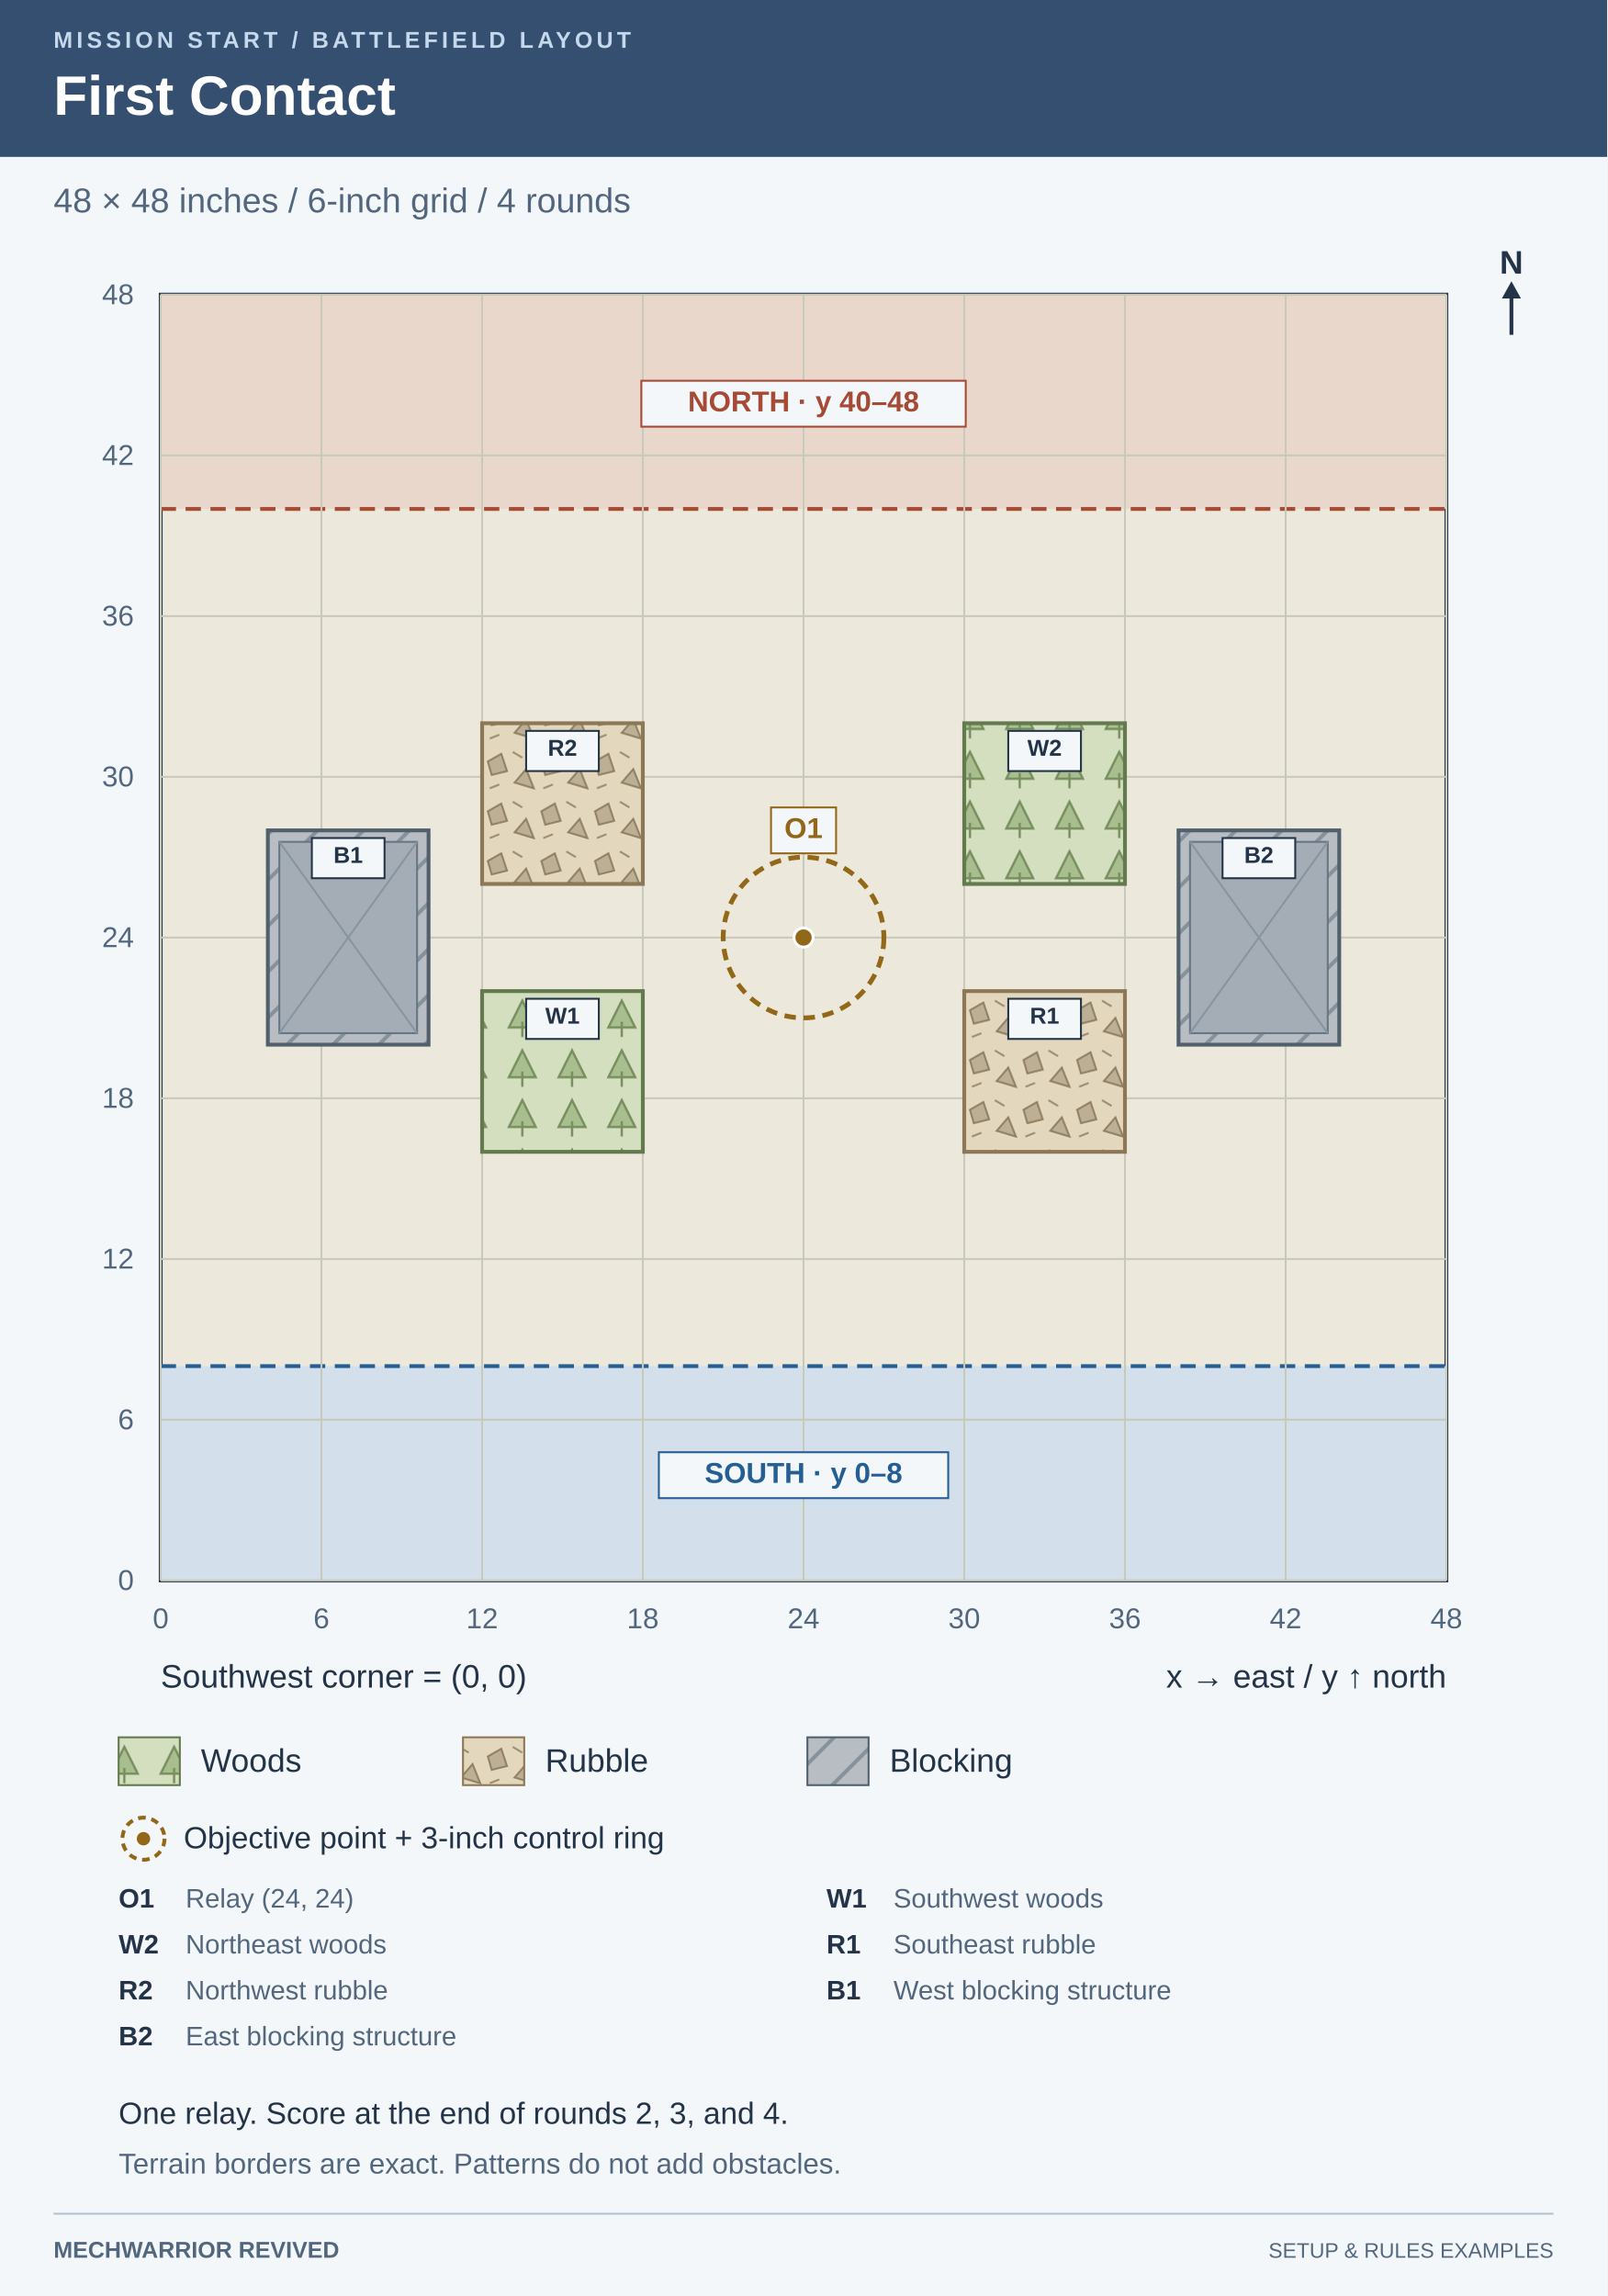
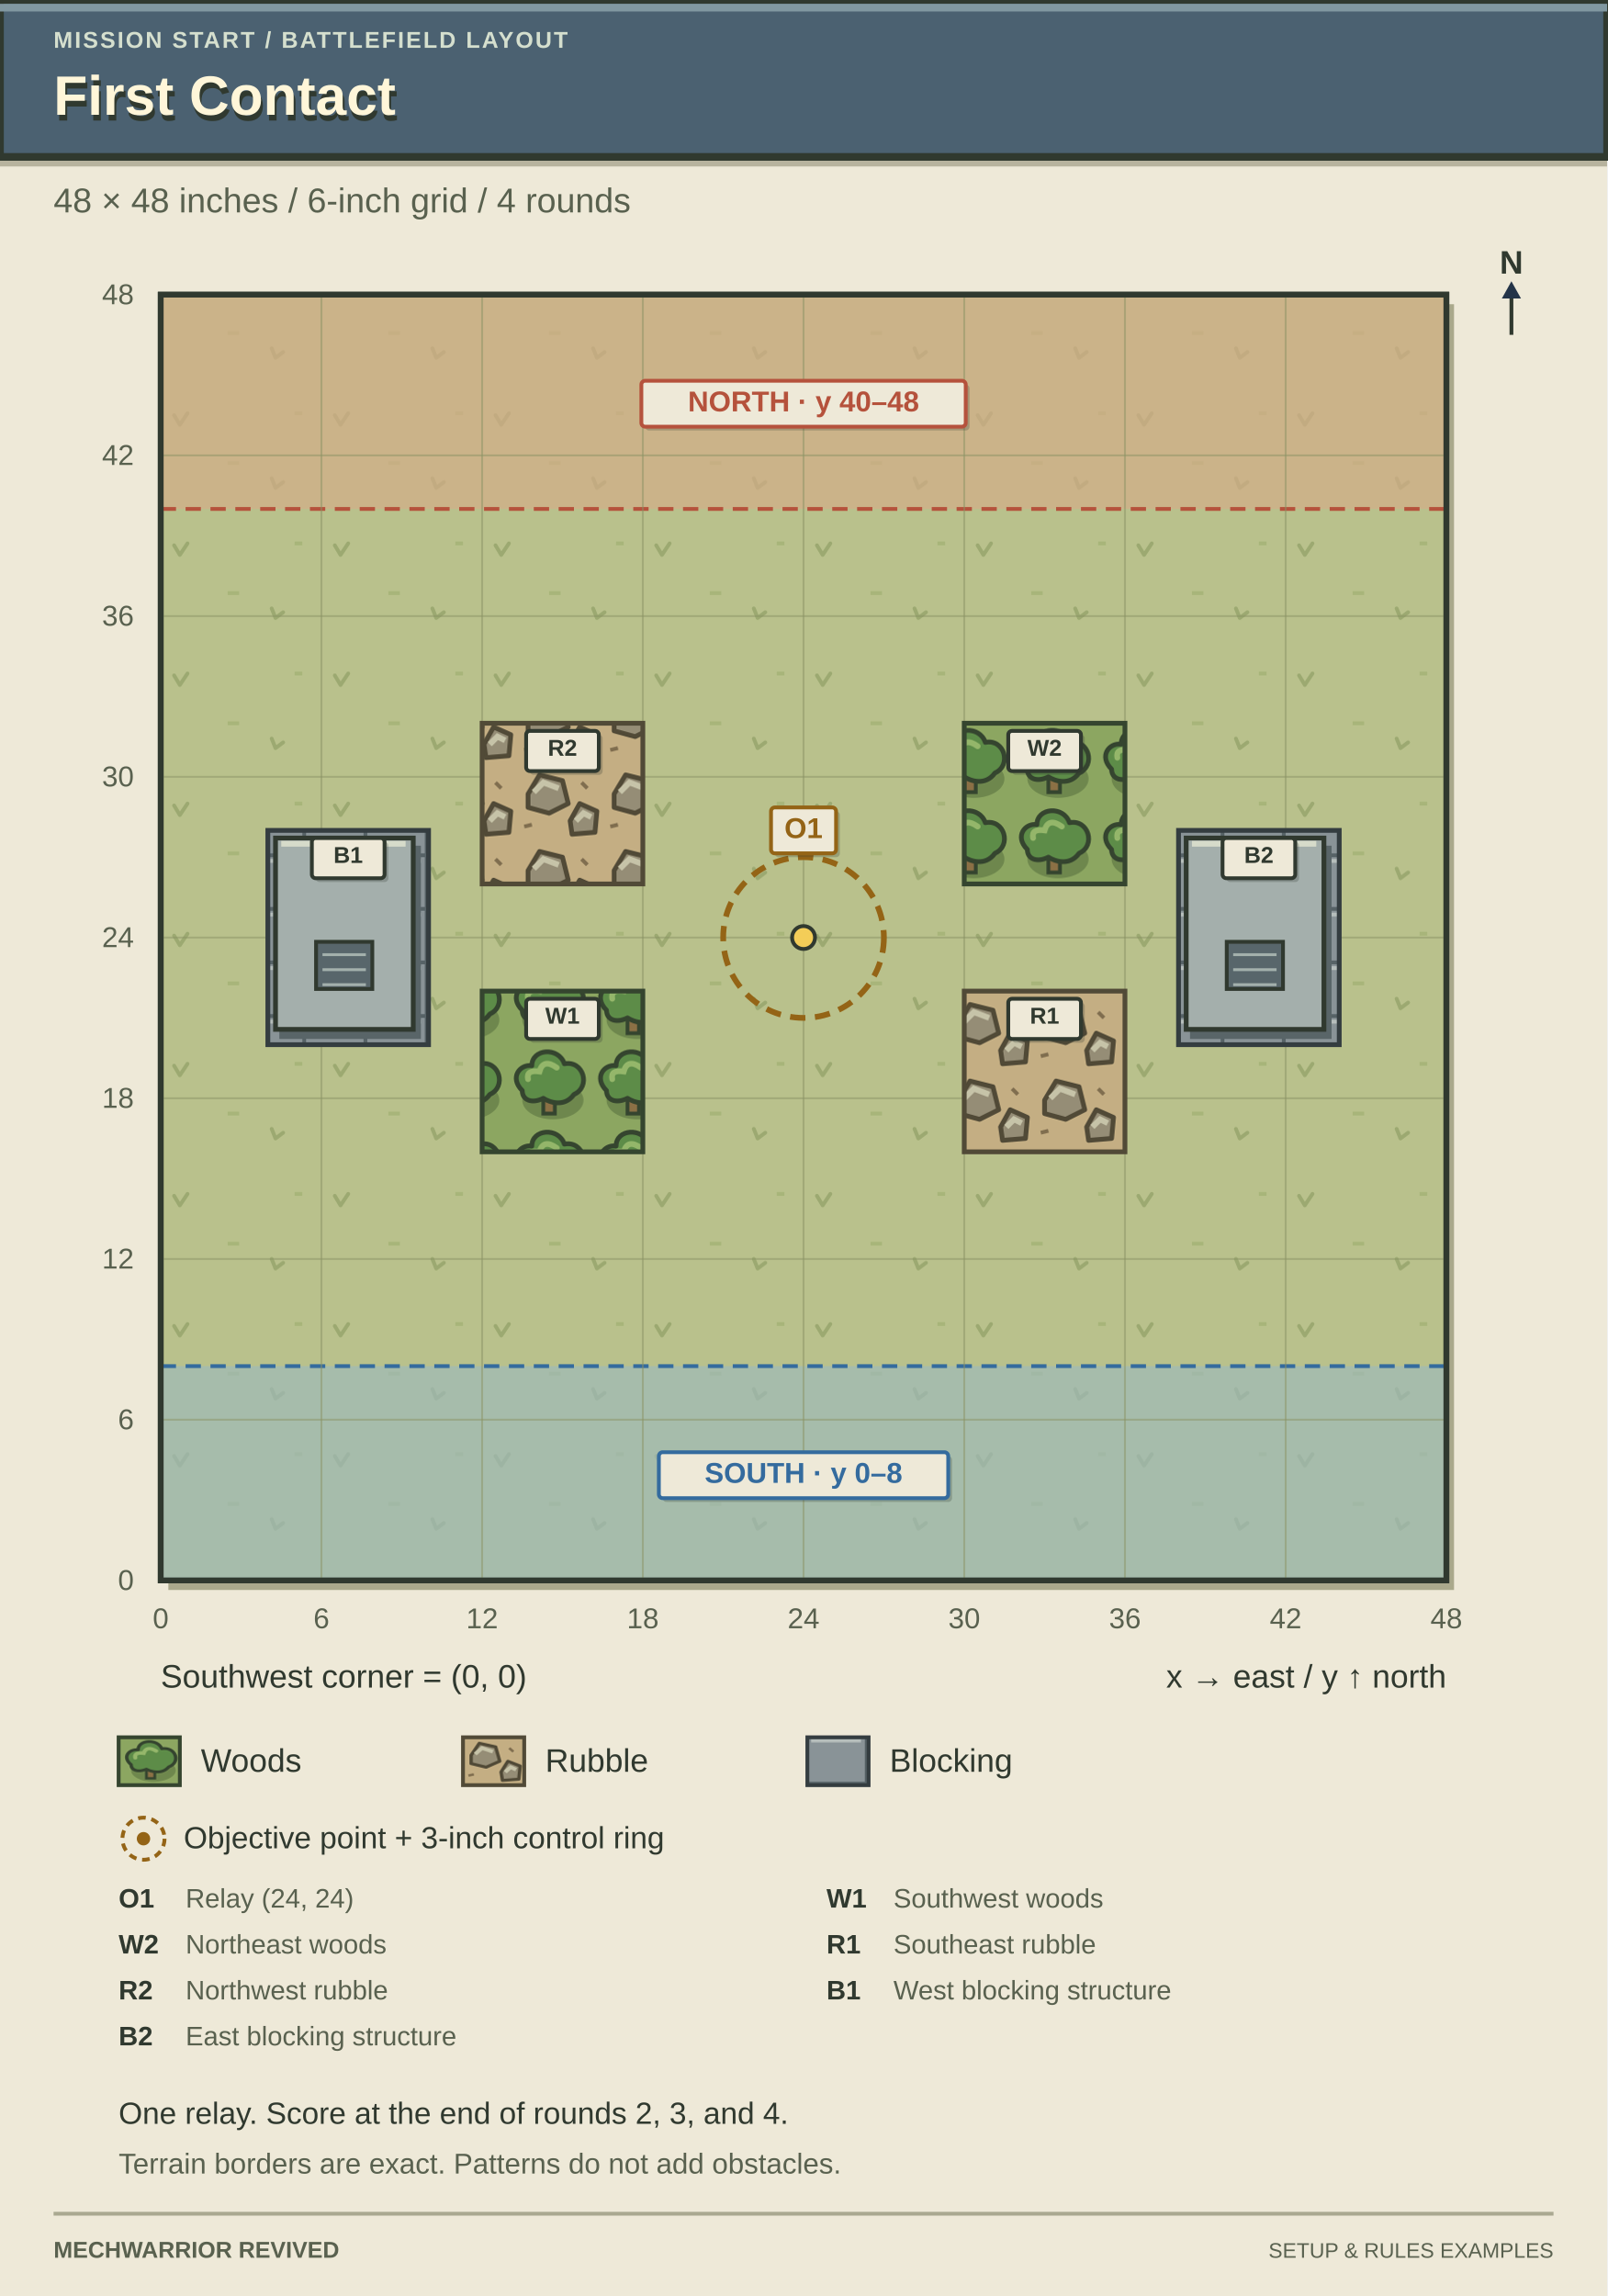
<svg xmlns="http://www.w3.org/2000/svg" width="840" height="1200" viewBox="0 0 840 1200" role="img" aria-labelledby="title desc">
  <defs>
-     <pattern id="woods" patternUnits="userSpaceOnUse" width="26" height="26">
-       <rect width="26" height="26" fill="#d4dfbf" />
-       <path d="M13 3L20 17H6Z M13 14V22" fill="#a9be8e" stroke="#788f60" stroke-width="1.2" />
+     <pattern id="ground" patternUnits="userSpaceOnUse" width="84" height="68">
+       <rect width="84" height="68" fill="#b9c18c" />
+       <path d="M10 18l-3 -5m3 5l4 -6M60 51l-2 -5m2 5l4 -3" fill="none" stroke="#9ca971" stroke-width="2" stroke-linecap="round" />
+       <path d="M35 38h6M70 12h4" stroke="#a8b57a" stroke-width="2" />
    </pattern>
-     <pattern id="rubble" patternUnits="userSpaceOnUse" width="28" height="26">
-       <rect width="28" height="26" fill="#e3d7bd" />
-       <path d="M3 8L10 4L13 13L5 15Z M17 19L23 12L27 22Z" fill="#bdaf94" stroke="#918164" />
-       <path d="M16 3L21 6M4 22L9 20" stroke="#9f8c6b" />
+     <pattern id="woods" patternUnits="userSpaceOnUse" width="44" height="42">
+       <rect width="44" height="42" fill="#8ca661" />
+       <ellipse cx="25" cy="29" rx="16" ry="10" fill="#6e874d" />
+       <path d="M20 26v10h6V25" fill="#8b7045" stroke="#35452f" stroke-width="2" />
+       <path d="M9 24C2 17 8 10 14 11C14 2 28 1 31 10C41 8 45 22 36 26C31 33 23 30 20 28C14 31 9 29 9 24Z" fill="#5d8c48" stroke="#35452f" stroke-width="2.5" stroke-linejoin="round" />
+       <path d="M12 18Q11 13 18 14Q20 7 27 12" fill="none" stroke="#94b66a" stroke-width="3" stroke-linecap="round" />
    </pattern>
-     <pattern id="blocking" patternUnits="userSpaceOnUse" width="24" height="24">
-       <rect width="24" height="24" fill="#b7bdc3" />
-       <path d="M0 24L24 0M-6 6L6 -6M18 30L30 18" stroke="#85919c" stroke-width="2" />
+     <pattern id="rubble" patternUnits="userSpaceOnUse" width="45" height="40">
+       <rect width="45" height="40" fill="#c4ae83" />
+       <path d="M6 15L12 5L24 8L27 20L17 25L6 22Z M28 29L33 20L42 24L41 35L29 36Z" fill="#958d76" stroke="#514a37" stroke-width="2.5" stroke-linejoin="round" />
+       <path d="M9 14L14 9L22 12M31 29L35 25L39 27" fill="none" stroke="#c6c3a8" stroke-width="3" />
+       <path d="M4 32l4 -1M34 9l3 3" stroke="#806e4f" stroke-width="2" />
    </pattern>
-     <pattern id="fieldworks" patternUnits="userSpaceOnUse" width="28" height="24">
-       <rect width="28" height="24" fill="#ddcbaa" />
-       <path d="M0 7H9V17H19V7H28" fill="none" stroke="#806044" stroke-width="5" />
-       <path d="M0 7H9V17H19V7H28" fill="none" stroke="#b79a70" stroke-width="2" />
+     <pattern id="blocking" patternUnits="userSpaceOnUse" width="32" height="28">
+       <rect width="32" height="28" fill="#899397" />
+       <path d="M0 27H32M31 0V28" stroke="#576367" stroke-width="2" />
+       <path d="M2 2H28" stroke="#b5bdbb" stroke-width="2" />
    </pattern>
-     <pattern id="water" patternUnits="userSpaceOnUse" width="28" height="20">
-       <rect width="28" height="20" fill="#ccdde5" />
-       <path d="M0 10Q7 5 14 10T28 10" fill="none" stroke="#86a6b7" />
+     <pattern id="fieldworks" patternUnits="userSpaceOnUse" width="40" height="32">
+       <rect width="40" height="32" fill="#cbb486" />
+       <path d="M0 10H12V23H28V10H40" fill="none" stroke="#594832" stroke-width="12" stroke-linejoin="round" />
+       <path d="M0 10H12V23H28V10H40" fill="none" stroke="#9a8158" stroke-width="6" stroke-linejoin="round" />
+       <path d="M0 5H9M16 28H25M32 5H40" stroke="#eee0ad" stroke-width="3" stroke-linecap="round" />
+       <path d="M5 6v8M17 19v8M33 6v8" stroke="#594832" stroke-width="2" />
+     </pattern>
+     <pattern id="water" patternUnits="userSpaceOnUse" width="40" height="30">
+       <rect width="40" height="30" fill="#83b0be" />
+       <path d="M4 10Q9 5 14 10T24 10M22 24Q27 19 32 24" fill="none" stroke="#c2dee0" stroke-width="3" stroke-linecap="round" />
    </pattern>
    <marker id="move-arrow" viewBox="0 0 10 10" refX="9" refY="5" markerWidth="6" markerHeight="6" orient="auto-start-reverse">
-       <path d="M0 0L10 5L0 10Z" fill="#245e94" />
+       <path d="M0 0L10 5L0 10Z" fill="#346b9e" />
    </marker>
    <marker id="sight-arrow" viewBox="0 0 10 10" refX="9" refY="5" markerWidth="6" markerHeight="6" orient="auto-start-reverse">
-       <path d="M0 0L10 5L0 10Z" fill="#926818" />
+       <path d="M0 0L10 5L0 10Z" fill="#946416" />
    </marker>
  </defs>
  <g font-family="Arial, Helvetica, sans-serif">
-     <rect x="0" y="0" width="840" height="1200" fill="#f4f7fa" stroke="none" />
-     <rect x="0" y="0" width="840" height="82" fill="#344f70" stroke="none" />
-     <text x="28" y="25" font-size="12" text-anchor="start" fill="#c5d8ec" font-weight="bold" letter-spacing="2">MISSION START  /  BATTLEFIELD LAYOUT</text>
-     <text x="28" y="60" font-size="29" text-anchor="start" fill="white" font-weight="bold">First Contact</text>
-     <text x="28" y="111" font-size="18" text-anchor="start" fill="#52677e" font-weight="normal">48 × 48 inches  /  6-inch grid  /  4 rounds</text>
-     <rect x="84" y="154" width="672" height="672" fill="#ece9dc" stroke="#243448" data-board-width="48" data-board-depth="48" data-scale="14.0" stroke-width="2" />
-     <rect x="84" y="714" width="672" height="112" fill="#d3e0eb" stroke="none" data-zone="south" data-low="0" data-high="8" />
-     <line x1="84" y1="714" x2="756" y2="714" stroke="#245e94" stroke-width="2" stroke-dasharray="8 5" />
-     <rect x="84" y="154" width="672" height="112" fill="#ead7cc" stroke="none" data-zone="north" data-low="40" data-high="48" />
-     <line x1="84" y1="266" x2="756" y2="266" stroke="#a54a35" stroke-width="2" stroke-dasharray="8 5" />
-     <line x1="84" y1="154" x2="84" y2="826" stroke="#c7cabb" stroke-width="1" />
-     <text x="84" y="851" font-size="15" text-anchor="middle" fill="#52677e" font-weight="normal">0</text>
-     <line x1="168" y1="154" x2="168" y2="826" stroke="#c7cabb" stroke-width="1" />
-     <text x="168" y="851" font-size="15" text-anchor="middle" fill="#52677e" font-weight="normal">6</text>
-     <line x1="252" y1="154" x2="252" y2="826" stroke="#c7cabb" stroke-width="1" />
-     <text x="252" y="851" font-size="15" text-anchor="middle" fill="#52677e" font-weight="normal">12</text>
-     <line x1="336" y1="154" x2="336" y2="826" stroke="#c7cabb" stroke-width="1" />
-     <text x="336" y="851" font-size="15" text-anchor="middle" fill="#52677e" font-weight="normal">18</text>
-     <line x1="420" y1="154" x2="420" y2="826" stroke="#c7cabb" stroke-width="1" />
-     <text x="420" y="851" font-size="15" text-anchor="middle" fill="#52677e" font-weight="normal">24</text>
-     <line x1="504" y1="154" x2="504" y2="826" stroke="#c7cabb" stroke-width="1" />
-     <text x="504" y="851" font-size="15" text-anchor="middle" fill="#52677e" font-weight="normal">30</text>
-     <line x1="588" y1="154" x2="588" y2="826" stroke="#c7cabb" stroke-width="1" />
-     <text x="588" y="851" font-size="15" text-anchor="middle" fill="#52677e" font-weight="normal">36</text>
-     <line x1="672" y1="154" x2="672" y2="826" stroke="#c7cabb" stroke-width="1" />
-     <text x="672" y="851" font-size="15" text-anchor="middle" fill="#52677e" font-weight="normal">42</text>
-     <line x1="756" y1="154" x2="756" y2="826" stroke="#c7cabb" stroke-width="1" />
-     <text x="756" y="851" font-size="15" text-anchor="middle" fill="#52677e" font-weight="normal">48</text>
-     <line x1="84" y1="826" x2="756" y2="826" stroke="#c7cabb" stroke-width="1" />
-     <text x="70" y="831" font-size="15" text-anchor="end" fill="#52677e" font-weight="normal">0</text>
-     <line x1="84" y1="742" x2="756" y2="742" stroke="#c7cabb" stroke-width="1" />
-     <text x="70" y="747" font-size="15" text-anchor="end" fill="#52677e" font-weight="normal">6</text>
-     <line x1="84" y1="658" x2="756" y2="658" stroke="#c7cabb" stroke-width="1" />
-     <text x="70" y="663" font-size="15" text-anchor="end" fill="#52677e" font-weight="normal">12</text>
-     <line x1="84" y1="574" x2="756" y2="574" stroke="#c7cabb" stroke-width="1" />
-     <text x="70" y="579" font-size="15" text-anchor="end" fill="#52677e" font-weight="normal">18</text>
-     <line x1="84" y1="490" x2="756" y2="490" stroke="#c7cabb" stroke-width="1" />
-     <text x="70" y="495" font-size="15" text-anchor="end" fill="#52677e" font-weight="normal">24</text>
-     <line x1="84" y1="406" x2="756" y2="406" stroke="#c7cabb" stroke-width="1" />
-     <text x="70" y="411" font-size="15" text-anchor="end" fill="#52677e" font-weight="normal">30</text>
-     <line x1="84" y1="322" x2="756" y2="322" stroke="#c7cabb" stroke-width="1" />
-     <text x="70" y="327" font-size="15" text-anchor="end" fill="#52677e" font-weight="normal">36</text>
-     <line x1="84" y1="238" x2="756" y2="238" stroke="#c7cabb" stroke-width="1" />
-     <text x="70" y="243" font-size="15" text-anchor="end" fill="#52677e" font-weight="normal">42</text>
-     <line x1="84" y1="154" x2="756" y2="154" stroke="#c7cabb" stroke-width="1" />
-     <text x="70" y="159" font-size="15" text-anchor="end" fill="#52677e" font-weight="normal">48</text>
-     <rect x="252" y="518" width="84" height="84" fill="url(#woods)" stroke="#63794e" stroke-width="2" data-terrain="W1" data-kind="woods" />
-     <rect x="275" y="522" width="38" height="21" fill="#f4f7fa" stroke="#243448" stroke-width="1" />
-     <text x="294" y="535" font-size="12" text-anchor="middle" fill="#243448" font-weight="bold">W1</text>
-     <rect x="504" y="378" width="84" height="84" fill="url(#woods)" stroke="#63794e" stroke-width="2" data-terrain="W2" data-kind="woods" />
-     <rect x="527" y="382" width="38" height="21" fill="#f4f7fa" stroke="#243448" stroke-width="1" />
-     <text x="546" y="395" font-size="12" text-anchor="middle" fill="#243448" font-weight="bold">W2</text>
-     <rect x="504" y="518" width="84" height="84" fill="url(#rubble)" stroke="#8c7856" stroke-width="2" data-terrain="R1" data-kind="rubble" />
-     <rect x="527" y="522" width="38" height="21" fill="#f4f7fa" stroke="#243448" stroke-width="1" />
-     <text x="546" y="535" font-size="12" text-anchor="middle" fill="#243448" font-weight="bold">R1</text>
-     <rect x="252" y="378" width="84" height="84" fill="url(#rubble)" stroke="#8c7856" stroke-width="2" data-terrain="R2" data-kind="rubble" />
-     <rect x="275" y="382" width="38" height="21" fill="#f4f7fa" stroke="#243448" stroke-width="1" />
-     <text x="294" y="395" font-size="12" text-anchor="middle" fill="#243448" font-weight="bold">R2</text>
-     <rect x="140" y="434" width="84" height="112" fill="url(#blocking)" stroke="#52606e" stroke-width="2" data-terrain="B1" data-kind="blocking" />
-     <rect x="146" y="440" width="72" height="100" fill="#a4adb5" stroke="#677685" />
-     <line x1="146" y1="440" x2="218" y2="540" stroke="#87949f" stroke-width="1" />
-     <line x1="146" y1="540" x2="218" y2="440" stroke="#87949f" stroke-width="1" />
-     <rect x="163" y="438" width="38" height="21" fill="#f4f7fa" stroke="#243448" stroke-width="1" />
-     <text x="182" y="451" font-size="12" text-anchor="middle" fill="#243448" font-weight="bold">B1</text>
-     <rect x="616" y="434" width="84" height="112" fill="url(#blocking)" stroke="#52606e" stroke-width="2" data-terrain="B2" data-kind="blocking" />
-     <rect x="622" y="440" width="72" height="100" fill="#a4adb5" stroke="#677685" />
-     <line x1="622" y1="440" x2="694" y2="540" stroke="#87949f" stroke-width="1" />
-     <line x1="622" y1="540" x2="694" y2="440" stroke="#87949f" stroke-width="1" />
-     <rect x="639" y="438" width="38" height="21" fill="#f4f7fa" stroke="#243448" stroke-width="1" />
-     <text x="658" y="451" font-size="12" text-anchor="middle" fill="#243448" font-weight="bold">B2</text>
-     <rect x="344.375" y="759" width="151.25" height="24" fill="#f4f7fa" stroke="#245e94" stroke-width="1" />
-     <text x="420" y="775" font-size="15" text-anchor="middle" fill="#245e94" font-weight="bold">SOUTH  ·  y 0–8</text>
-     <rect x="335.225" y="199" width="169.55" height="24" fill="#f4f7fa" stroke="#a54a35" stroke-width="1" />
-     <text x="420" y="215" font-size="15" text-anchor="middle" fill="#a54a35" font-weight="bold">NORTH  ·  y 40–48</text>
-     <circle cx="420" cy="490" r="42" fill="none" stroke="#926818" stroke-width="2.5" stroke-dasharray="6 4" data-objective="O1" data-control-radius="3" />
-     <circle cx="420" cy="490" r="5" fill="#926818" stroke="white" stroke-width="1.5" />
-     <rect x="403" y="422" width="34" height="24" fill="#f4f7fa" stroke="#926818" stroke-width="1" />
-     <text x="420" y="438" font-size="15" text-anchor="middle" fill="#926818" font-weight="bold">O1</text>
-     <text x="790" y="143" font-size="17" text-anchor="middle" fill="#243448" font-weight="bold">N</text>
-     <line x1="790" y1="175" x2="790" y2="150" stroke="#243448" stroke-width="2" />
+     <rect x="0" y="0" width="840" height="1200" fill="#eee9d8" stroke="none" />
+     <rect x="0" y="5" width="840" height="82" fill="#b7b39e" stroke="none" />
+     <rect x="0" y="0" width="840" height="82" fill="#4b6171" stroke="#30392f" stroke-width="4" />
+     <line x1="0" y1="4" x2="840" y2="4" stroke="#8198a1" stroke-width="4" />
+     <text x="28" y="25" font-size="12" text-anchor="start" fill="#d5dfce" font-weight="bold" letter-spacing="1">MISSION START  /  BATTLEFIELD LAYOUT</text>
+     <text x="29" y="63" font-size="29" text-anchor="start" fill="#30392f" font-weight="bold">First Contact</text>
+     <text x="28" y="60" font-size="29" text-anchor="start" fill="#fff6d9" font-weight="bold">First Contact</text>
+     <text x="28" y="111" font-size="18" text-anchor="start" fill="#59614f" font-weight="normal">48 × 48 inches  /  6-inch grid  /  4 rounds</text>
+     <rect x="88" y="159" width="672" height="672" fill="#aaa98c" stroke="none" />
+     <rect x="84" y="154" width="672" height="672" fill="url(#ground)" stroke="#30392f" data-board-width="48" data-board-depth="48" data-scale="14.0" stroke-width="3" />
+     <rect x="84" y="714" width="672" height="112" fill="#9eb9b8" stroke="none" data-zone="south" data-low="0" data-high="8" fill-opacity=".7" />
+     <line x1="84" y1="714" x2="756" y2="714" stroke="#346b9e" stroke-width="2" stroke-dasharray="8 5" />
+     <rect x="84" y="154" width="672" height="112" fill="#d4ad88" stroke="none" data-zone="north" data-low="40" data-high="48" fill-opacity=".7" />
+     <line x1="84" y1="266" x2="756" y2="266" stroke="#b5523c" stroke-width="2" stroke-dasharray="8 5" />
+     <line x1="84" y1="154" x2="84" y2="826" stroke="#899263" stroke-width="1" opacity=".5" />
+     <text x="84" y="851" font-size="15" text-anchor="middle" fill="#59614f" font-weight="normal">0</text>
+     <line x1="168" y1="154" x2="168" y2="826" stroke="#899263" stroke-width="1" opacity=".5" />
+     <text x="168" y="851" font-size="15" text-anchor="middle" fill="#59614f" font-weight="normal">6</text>
+     <line x1="252" y1="154" x2="252" y2="826" stroke="#899263" stroke-width="1" opacity=".5" />
+     <text x="252" y="851" font-size="15" text-anchor="middle" fill="#59614f" font-weight="normal">12</text>
+     <line x1="336" y1="154" x2="336" y2="826" stroke="#899263" stroke-width="1" opacity=".5" />
+     <text x="336" y="851" font-size="15" text-anchor="middle" fill="#59614f" font-weight="normal">18</text>
+     <line x1="420" y1="154" x2="420" y2="826" stroke="#899263" stroke-width="1" opacity=".5" />
+     <text x="420" y="851" font-size="15" text-anchor="middle" fill="#59614f" font-weight="normal">24</text>
+     <line x1="504" y1="154" x2="504" y2="826" stroke="#899263" stroke-width="1" opacity=".5" />
+     <text x="504" y="851" font-size="15" text-anchor="middle" fill="#59614f" font-weight="normal">30</text>
+     <line x1="588" y1="154" x2="588" y2="826" stroke="#899263" stroke-width="1" opacity=".5" />
+     <text x="588" y="851" font-size="15" text-anchor="middle" fill="#59614f" font-weight="normal">36</text>
+     <line x1="672" y1="154" x2="672" y2="826" stroke="#899263" stroke-width="1" opacity=".5" />
+     <text x="672" y="851" font-size="15" text-anchor="middle" fill="#59614f" font-weight="normal">42</text>
+     <line x1="756" y1="154" x2="756" y2="826" stroke="#899263" stroke-width="1" opacity=".5" />
+     <text x="756" y="851" font-size="15" text-anchor="middle" fill="#59614f" font-weight="normal">48</text>
+     <line x1="84" y1="826" x2="756" y2="826" stroke="#899263" stroke-width="1" opacity=".5" />
+     <text x="70" y="831" font-size="15" text-anchor="end" fill="#59614f" font-weight="normal">0</text>
+     <line x1="84" y1="742" x2="756" y2="742" stroke="#899263" stroke-width="1" opacity=".5" />
+     <text x="70" y="747" font-size="15" text-anchor="end" fill="#59614f" font-weight="normal">6</text>
+     <line x1="84" y1="658" x2="756" y2="658" stroke="#899263" stroke-width="1" opacity=".5" />
+     <text x="70" y="663" font-size="15" text-anchor="end" fill="#59614f" font-weight="normal">12</text>
+     <line x1="84" y1="574" x2="756" y2="574" stroke="#899263" stroke-width="1" opacity=".5" />
+     <text x="70" y="579" font-size="15" text-anchor="end" fill="#59614f" font-weight="normal">18</text>
+     <line x1="84" y1="490" x2="756" y2="490" stroke="#899263" stroke-width="1" opacity=".5" />
+     <text x="70" y="495" font-size="15" text-anchor="end" fill="#59614f" font-weight="normal">24</text>
+     <line x1="84" y1="406" x2="756" y2="406" stroke="#899263" stroke-width="1" opacity=".5" />
+     <text x="70" y="411" font-size="15" text-anchor="end" fill="#59614f" font-weight="normal">30</text>
+     <line x1="84" y1="322" x2="756" y2="322" stroke="#899263" stroke-width="1" opacity=".5" />
+     <text x="70" y="327" font-size="15" text-anchor="end" fill="#59614f" font-weight="normal">36</text>
+     <line x1="84" y1="238" x2="756" y2="238" stroke="#899263" stroke-width="1" opacity=".5" />
+     <text x="70" y="243" font-size="15" text-anchor="end" fill="#59614f" font-weight="normal">42</text>
+     <line x1="84" y1="154" x2="756" y2="154" stroke="#899263" stroke-width="1" opacity=".5" />
+     <text x="70" y="159" font-size="15" text-anchor="end" fill="#59614f" font-weight="normal">48</text>
+     <rect x="84" y="154" width="672" height="672" fill="none" stroke="#30392f" stroke-width="3" />
+     <rect x="252" y="518" width="84" height="84" fill="url(#woods)" stroke="#35452f" stroke-width="2.5" data-terrain="W1" data-kind="woods" />
+     <rect x="277" y="524" width="38" height="21" fill="#30392f" stroke="none" opacity=".25" rx="2" />
+     <rect x="275" y="522" width="38" height="21" fill="#eee9d8" stroke="#30392f" stroke-width="2" rx="2" />
+     <text x="294" y="535" font-size="12" text-anchor="middle" fill="#30392f" font-weight="bold">W1</text>
+     <rect x="504" y="378" width="84" height="84" fill="url(#woods)" stroke="#35452f" stroke-width="2.5" data-terrain="W2" data-kind="woods" />
+     <rect x="529" y="384" width="38" height="21" fill="#30392f" stroke="none" opacity=".25" rx="2" />
+     <rect x="527" y="382" width="38" height="21" fill="#eee9d8" stroke="#30392f" stroke-width="2" rx="2" />
+     <text x="546" y="395" font-size="12" text-anchor="middle" fill="#30392f" font-weight="bold">W2</text>
+     <rect x="504" y="518" width="84" height="84" fill="url(#rubble)" stroke="#514a37" stroke-width="2.5" data-terrain="R1" data-kind="rubble" />
+     <rect x="529" y="524" width="38" height="21" fill="#30392f" stroke="none" opacity=".25" rx="2" />
+     <rect x="527" y="522" width="38" height="21" fill="#eee9d8" stroke="#30392f" stroke-width="2" rx="2" />
+     <text x="546" y="535" font-size="12" text-anchor="middle" fill="#30392f" font-weight="bold">R1</text>
+     <rect x="252" y="378" width="84" height="84" fill="url(#rubble)" stroke="#514a37" stroke-width="2.5" data-terrain="R2" data-kind="rubble" />
+     <rect x="277" y="384" width="38" height="21" fill="#30392f" stroke="none" opacity=".25" rx="2" />
+     <rect x="275" y="382" width="38" height="21" fill="#eee9d8" stroke="#30392f" stroke-width="2" rx="2" />
+     <text x="294" y="395" font-size="12" text-anchor="middle" fill="#30392f" font-weight="bold">R2</text>
+     <rect x="140" y="434" width="84" height="112" fill="url(#blocking)" stroke="#343d40" stroke-width="2.5" data-terrain="B1" data-kind="blocking" />
+     <rect x="146" y="442" width="74" height="101" fill="#596568" stroke="none" />
+     <rect x="144" y="438" width="72" height="100" fill="#a4afac" stroke="#30392f" stroke-width="2.5" />
+     <line x1="147" y1="441" x2="212" y2="441" stroke="#d6dbca" stroke-width="3" />
+     <rect x="165.2" y="492.24" width="29.4" height="24.64" fill="#58666b" stroke="#30392f" stroke-width="2" />
+     <line x1="168.56" y1="498.96" x2="191.24" y2="498.96" stroke="#a3b0ac" stroke-width="1.5" />
+     <line x1="168.56" y1="506.8" x2="191.24" y2="506.8" stroke="#a3b0ac" stroke-width="1.5" />
+     <line x1="168.56" y1="514.64" x2="191.24" y2="514.64" stroke="#a3b0ac" stroke-width="1.5" />
+     <rect x="165" y="440" width="38" height="21" fill="#30392f" stroke="none" opacity=".25" rx="2" />
+     <rect x="163" y="438" width="38" height="21" fill="#eee9d8" stroke="#30392f" stroke-width="2" rx="2" />
+     <text x="182" y="451" font-size="12" text-anchor="middle" fill="#30392f" font-weight="bold">B1</text>
+     <rect x="616" y="434" width="84" height="112" fill="url(#blocking)" stroke="#343d40" stroke-width="2.5" data-terrain="B2" data-kind="blocking" />
+     <rect x="622" y="442" width="74" height="101" fill="#596568" stroke="none" />
+     <rect x="620" y="438" width="72" height="100" fill="#a4afac" stroke="#30392f" stroke-width="2.5" />
+     <line x1="623" y1="441" x2="688" y2="441" stroke="#d6dbca" stroke-width="3" />
+     <rect x="641.2" y="492.24" width="29.4" height="24.64" fill="#58666b" stroke="#30392f" stroke-width="2" />
+     <line x1="644.56" y1="498.96" x2="667.24" y2="498.96" stroke="#a3b0ac" stroke-width="1.5" />
+     <line x1="644.56" y1="506.8" x2="667.24" y2="506.8" stroke="#a3b0ac" stroke-width="1.5" />
+     <line x1="644.56" y1="514.64" x2="667.24" y2="514.64" stroke="#a3b0ac" stroke-width="1.5" />
+     <rect x="641" y="440" width="38" height="21" fill="#30392f" stroke="none" opacity=".25" rx="2" />
+     <rect x="639" y="438" width="38" height="21" fill="#eee9d8" stroke="#30392f" stroke-width="2" rx="2" />
+     <text x="658" y="451" font-size="12" text-anchor="middle" fill="#30392f" font-weight="bold">B2</text>
+     <rect x="346.375" y="761" width="151.25" height="24" fill="#30392f" stroke="none" opacity=".25" rx="2" />
+     <rect x="344.375" y="759" width="151.25" height="24" fill="#eee9d8" stroke="#346b9e" stroke-width="2" rx="2" />
+     <text x="420" y="775" font-size="15" text-anchor="middle" fill="#346b9e" font-weight="bold">SOUTH  ·  y 0–8</text>
+     <rect x="337.225" y="201" width="169.55" height="24" fill="#30392f" stroke="none" opacity=".25" rx="2" />
+     <rect x="335.225" y="199" width="169.55" height="24" fill="#eee9d8" stroke="#b5523c" stroke-width="2" rx="2" />
+     <text x="420" y="215" font-size="15" text-anchor="middle" fill="#b5523c" font-weight="bold">NORTH  ·  y 40–48</text>
+     <circle cx="420" cy="490" r="42" fill="none" stroke="#946416" stroke-width="3" stroke-dasharray="8 5" data-objective="O1" data-control-radius="3" />
+     <circle cx="420" cy="490" r="6" fill="#f3cd58" stroke="#30392f" stroke-width="2" />
+     <rect x="405" y="424" width="34" height="24" fill="#30392f" stroke="none" opacity=".25" rx="2" />
+     <rect x="403" y="422" width="34" height="24" fill="#eee9d8" stroke="#946416" stroke-width="2" rx="2" />
+     <text x="420" y="438" font-size="15" text-anchor="middle" fill="#946416" font-weight="bold">O1</text>
+     <text x="790" y="143" font-size="17" text-anchor="middle" fill="#30392f" font-weight="bold">N</text>
+     <line x1="790" y1="175" x2="790" y2="150" stroke="#30392f" stroke-width="2" />
    <path d="M785 156L790 147L795 156Z" fill="#243448" />
-     <text x="84" y="882" font-size="17" text-anchor="start" fill="#243448" font-weight="normal">Southwest corner = (0, 0)</text>
-     <text x="756" y="882" font-size="17" text-anchor="end" fill="#243448" font-weight="normal">x → east   /   y ↑ north</text>
-     <rect x="62" y="908" width="32" height="25" fill="url(#woods)" stroke="#63794e" />
-     <text x="105" y="926" font-size="17" text-anchor="start" fill="#243448" font-weight="normal">Woods</text>
-     <rect x="242" y="908" width="32" height="25" fill="url(#rubble)" stroke="#8c7856" />
-     <text x="285" y="926" font-size="17" text-anchor="start" fill="#243448" font-weight="normal">Rubble</text>
-     <rect x="422" y="908" width="32" height="25" fill="url(#blocking)" stroke="#52606e" />
-     <text x="465" y="926" font-size="17" text-anchor="start" fill="#243448" font-weight="normal">Blocking</text>
-     <circle cx="75" cy="961" r="11" fill="none" stroke="#926818" stroke-dasharray="4 3" stroke-width="2" />
-     <circle cx="75" cy="961" r="3" fill="#926818" stroke="#926818" />
-     <text x="96" y="966" font-size="16" text-anchor="start" fill="#243448" font-weight="normal">Objective point + 3-inch control ring</text>
-     <text x="62" y="997" font-size="14" text-anchor="start" fill="#243448" font-weight="bold">O1</text>
-     <text x="97" y="997" font-size="14" text-anchor="start" fill="#52677e" font-weight="normal">Relay (24, 24)</text>
-     <text x="432" y="997" font-size="14" text-anchor="start" fill="#243448" font-weight="bold">W1</text>
-     <text x="467" y="997" font-size="14" text-anchor="start" fill="#52677e" font-weight="normal">Southwest woods</text>
-     <text x="62" y="1021" font-size="14" text-anchor="start" fill="#243448" font-weight="bold">W2</text>
-     <text x="97" y="1021" font-size="14" text-anchor="start" fill="#52677e" font-weight="normal">Northeast woods</text>
-     <text x="432" y="1021" font-size="14" text-anchor="start" fill="#243448" font-weight="bold">R1</text>
-     <text x="467" y="1021" font-size="14" text-anchor="start" fill="#52677e" font-weight="normal">Southeast rubble</text>
-     <text x="62" y="1045" font-size="14" text-anchor="start" fill="#243448" font-weight="bold">R2</text>
-     <text x="97" y="1045" font-size="14" text-anchor="start" fill="#52677e" font-weight="normal">Northwest rubble</text>
-     <text x="432" y="1045" font-size="14" text-anchor="start" fill="#243448" font-weight="bold">B1</text>
-     <text x="467" y="1045" font-size="14" text-anchor="start" fill="#52677e" font-weight="normal">West blocking structure</text>
-     <text x="62" y="1069" font-size="14" text-anchor="start" fill="#243448" font-weight="bold">B2</text>
-     <text x="97" y="1069" font-size="14" text-anchor="start" fill="#52677e" font-weight="normal">East blocking structure</text>
-     <text x="62" y="1110" font-size="16" text-anchor="start" fill="#243448" font-weight="normal">One relay. Score at the end of rounds 2, 3, and 4.</text>
-     <text x="62" y="1136" font-size="15" text-anchor="start" fill="#52677e" font-weight="normal">Terrain borders are exact. Patterns do not add obstacles.</text>
-     <line x1="28" y1="1157" x2="812" y2="1157" stroke="#b4c3d4" stroke-width="1" />
-     <text x="28" y="1180" font-size="12" text-anchor="start" fill="#52677e" font-weight="bold">MECHWARRIOR REVIVED</text>
-     <text x="812" y="1180" font-size="11" text-anchor="end" fill="#52677e" font-weight="normal">SETUP &amp; RULES EXAMPLES</text>
+     <text x="84" y="882" font-size="17" text-anchor="start" fill="#30392f" font-weight="normal">Southwest corner = (0, 0)</text>
+     <text x="756" y="882" font-size="17" text-anchor="end" fill="#30392f" font-weight="normal">x → east   /   y ↑ north</text>
+     <svg x="62" y="908" width="32" height="25" viewBox="0 0 44 42" preserveAspectRatio="none">
+       <rect x="0" y="0" width="44" height="42" fill="url(#woods)" stroke="none" />
+     </svg>
+     <rect x="62" y="908" width="32" height="25" fill="none" stroke="#35452f" stroke-width="2" />
+     <text x="105" y="926" font-size="17" text-anchor="start" fill="#30392f" font-weight="normal">Woods</text>
+     <svg x="242" y="908" width="32" height="25" viewBox="0 0 45 40" preserveAspectRatio="none">
+       <rect x="0" y="0" width="45" height="40" fill="url(#rubble)" stroke="none" />
+     </svg>
+     <rect x="242" y="908" width="32" height="25" fill="none" stroke="#514a37" stroke-width="2" />
+     <text x="285" y="926" font-size="17" text-anchor="start" fill="#30392f" font-weight="normal">Rubble</text>
+     <svg x="422" y="908" width="32" height="25" viewBox="0 0 32 28" preserveAspectRatio="none">
+       <rect x="0" y="0" width="32" height="28" fill="url(#blocking)" stroke="none" />
+     </svg>
+     <rect x="422" y="908" width="32" height="25" fill="none" stroke="#343d40" stroke-width="2" />
+     <text x="465" y="926" font-size="17" text-anchor="start" fill="#30392f" font-weight="normal">Blocking</text>
+     <circle cx="75" cy="961" r="11" fill="none" stroke="#946416" stroke-dasharray="4 3" stroke-width="2" />
+     <circle cx="75" cy="961" r="3" fill="#946416" stroke="#946416" />
+     <text x="96" y="966" font-size="16" text-anchor="start" fill="#30392f" font-weight="normal">Objective point + 3-inch control ring</text>
+     <text x="62" y="997" font-size="14" text-anchor="start" fill="#30392f" font-weight="bold">O1</text>
+     <text x="97" y="997" font-size="14" text-anchor="start" fill="#59614f" font-weight="normal">Relay (24, 24)</text>
+     <text x="432" y="997" font-size="14" text-anchor="start" fill="#30392f" font-weight="bold">W1</text>
+     <text x="467" y="997" font-size="14" text-anchor="start" fill="#59614f" font-weight="normal">Southwest woods</text>
+     <text x="62" y="1021" font-size="14" text-anchor="start" fill="#30392f" font-weight="bold">W2</text>
+     <text x="97" y="1021" font-size="14" text-anchor="start" fill="#59614f" font-weight="normal">Northeast woods</text>
+     <text x="432" y="1021" font-size="14" text-anchor="start" fill="#30392f" font-weight="bold">R1</text>
+     <text x="467" y="1021" font-size="14" text-anchor="start" fill="#59614f" font-weight="normal">Southeast rubble</text>
+     <text x="62" y="1045" font-size="14" text-anchor="start" fill="#30392f" font-weight="bold">R2</text>
+     <text x="97" y="1045" font-size="14" text-anchor="start" fill="#59614f" font-weight="normal">Northwest rubble</text>
+     <text x="432" y="1045" font-size="14" text-anchor="start" fill="#30392f" font-weight="bold">B1</text>
+     <text x="467" y="1045" font-size="14" text-anchor="start" fill="#59614f" font-weight="normal">West blocking structure</text>
+     <text x="62" y="1069" font-size="14" text-anchor="start" fill="#30392f" font-weight="bold">B2</text>
+     <text x="97" y="1069" font-size="14" text-anchor="start" fill="#59614f" font-weight="normal">East blocking structure</text>
+     <text x="62" y="1110" font-size="16" text-anchor="start" fill="#30392f" font-weight="normal">One relay. Score at the end of rounds 2, 3, and 4.</text>
+     <text x="62" y="1136" font-size="15" text-anchor="start" fill="#59614f" font-weight="normal">Terrain borders are exact. Patterns do not add obstacles.</text>
+     <line x1="28" y1="1157" x2="812" y2="1157" stroke="#aaa991" stroke-width="2" />
+     <text x="28" y="1180" font-size="12" text-anchor="start" fill="#59614f" font-weight="bold">MECHWARRIOR REVIVED</text>
+     <text x="812" y="1180" font-size="11" text-anchor="end" fill="#59614f" font-weight="normal">SETUP &amp; RULES EXAMPLES</text>
  </g>
</svg>
